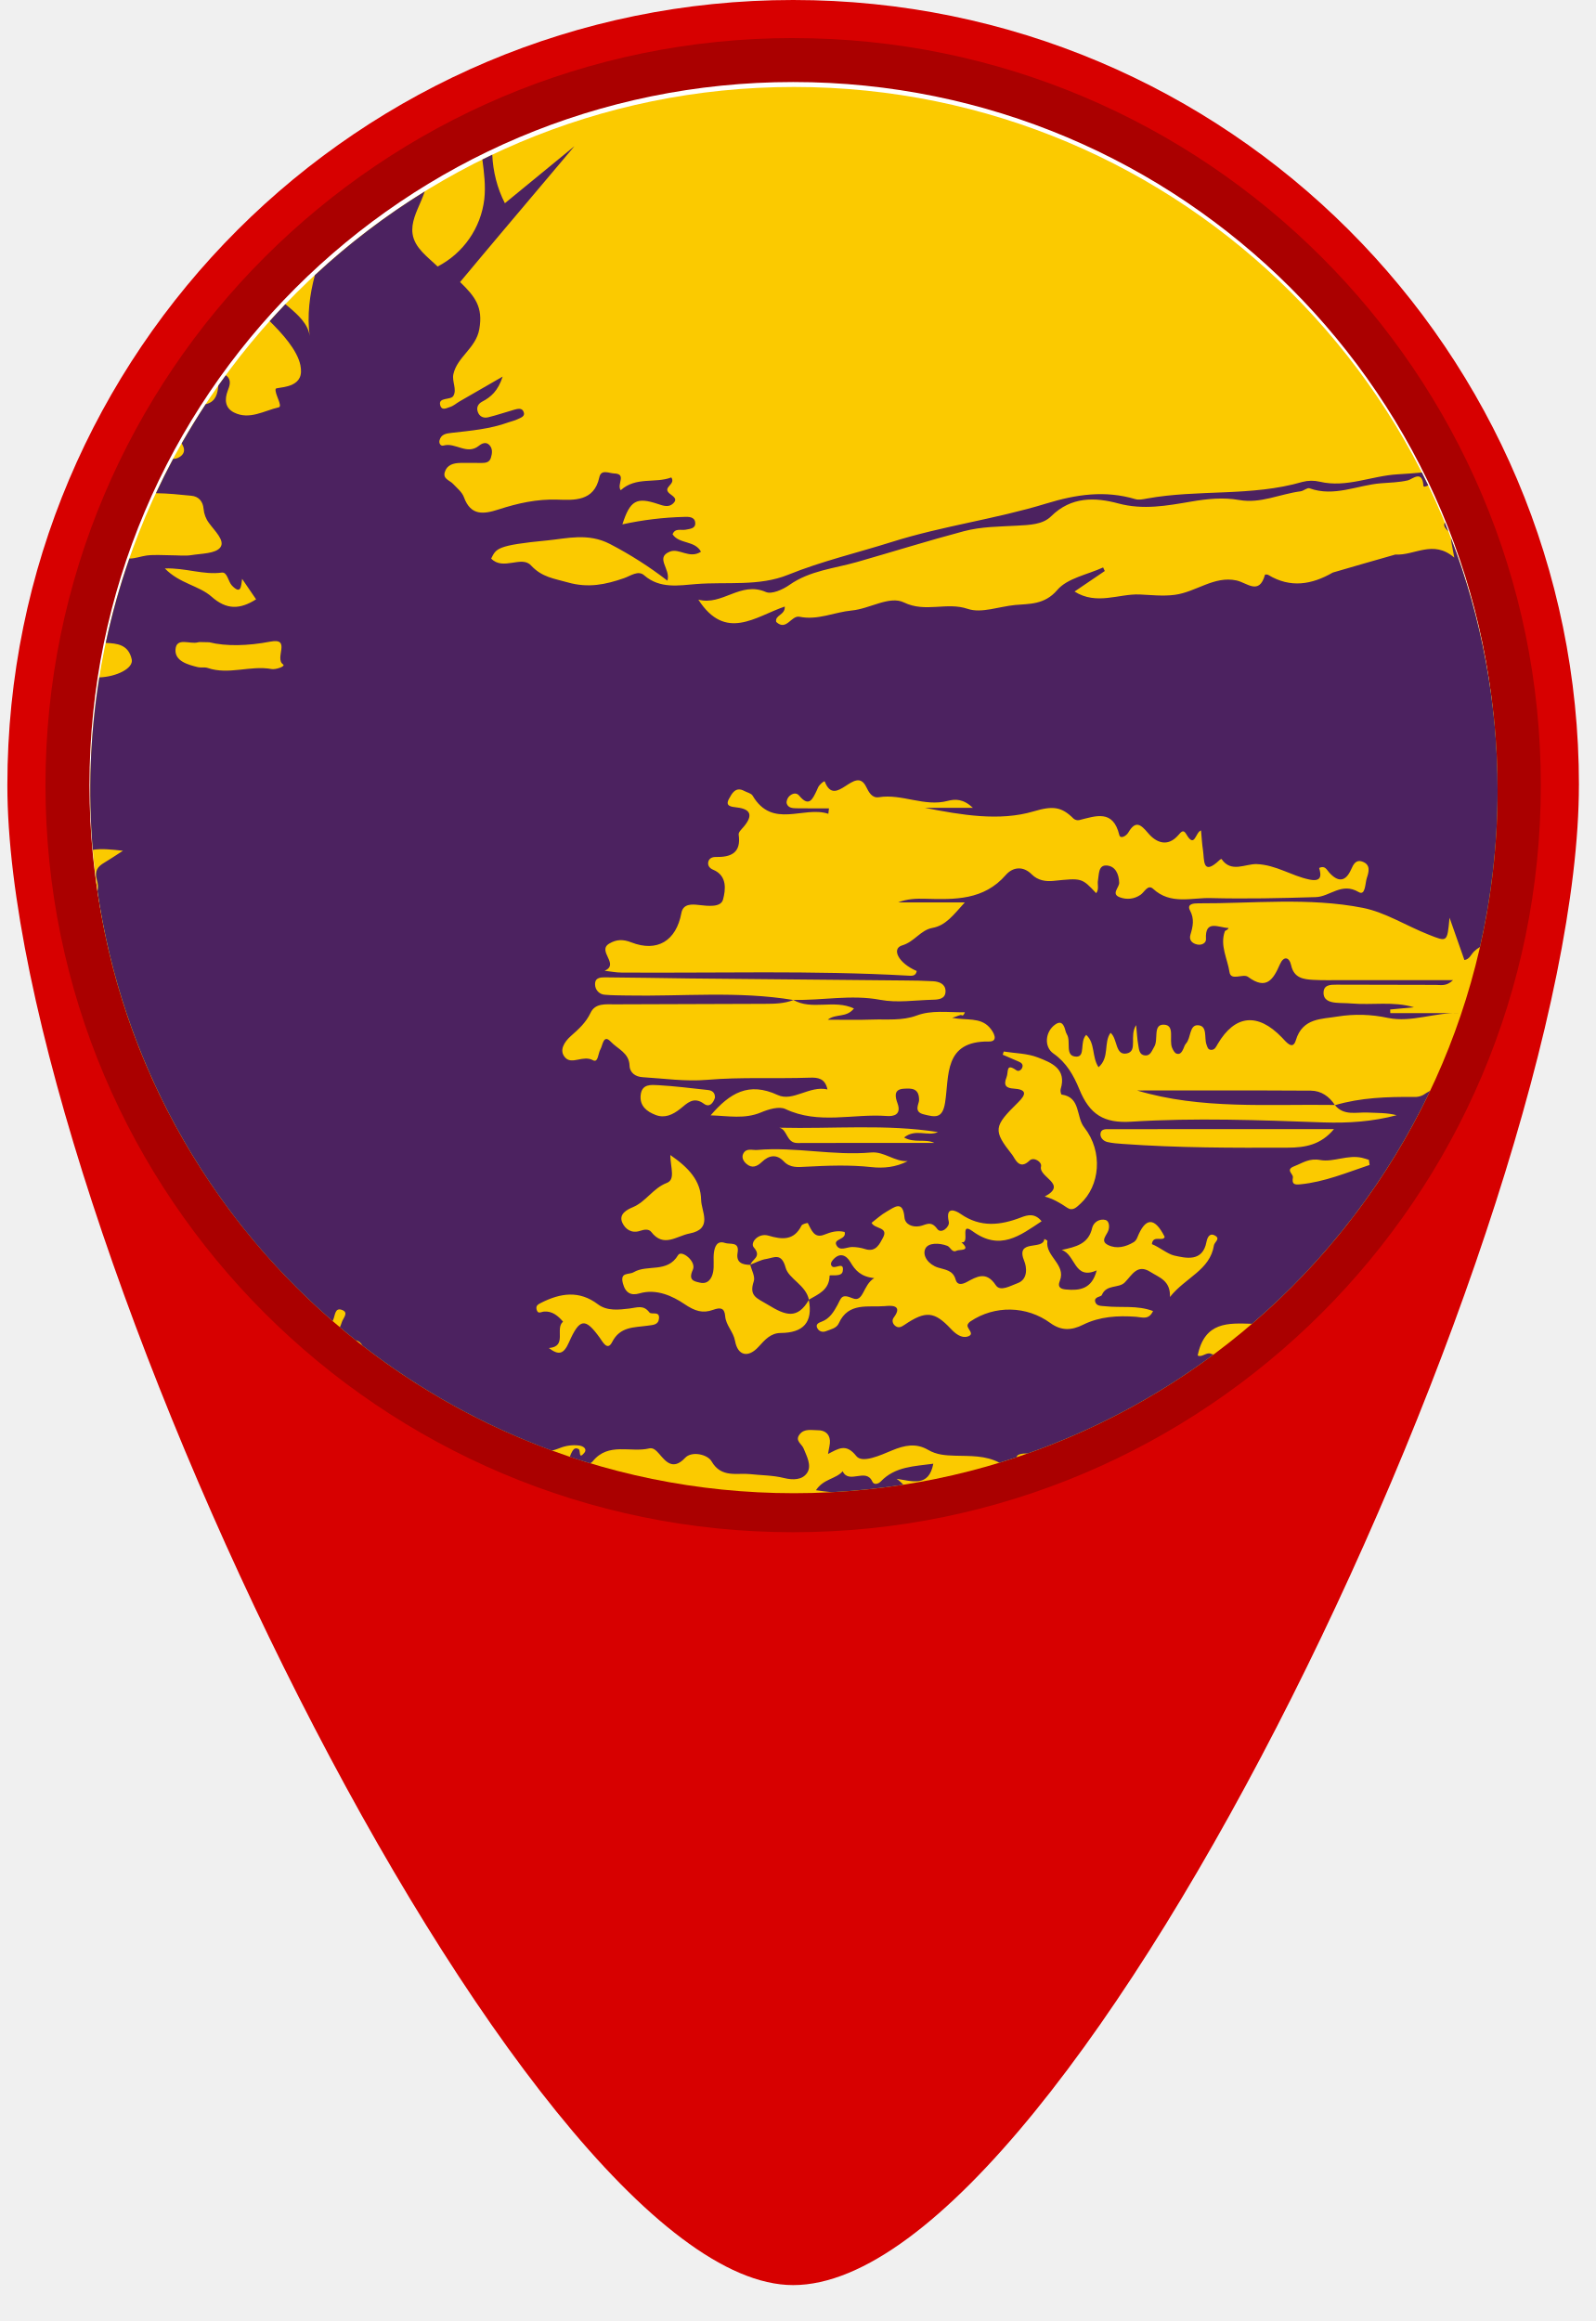
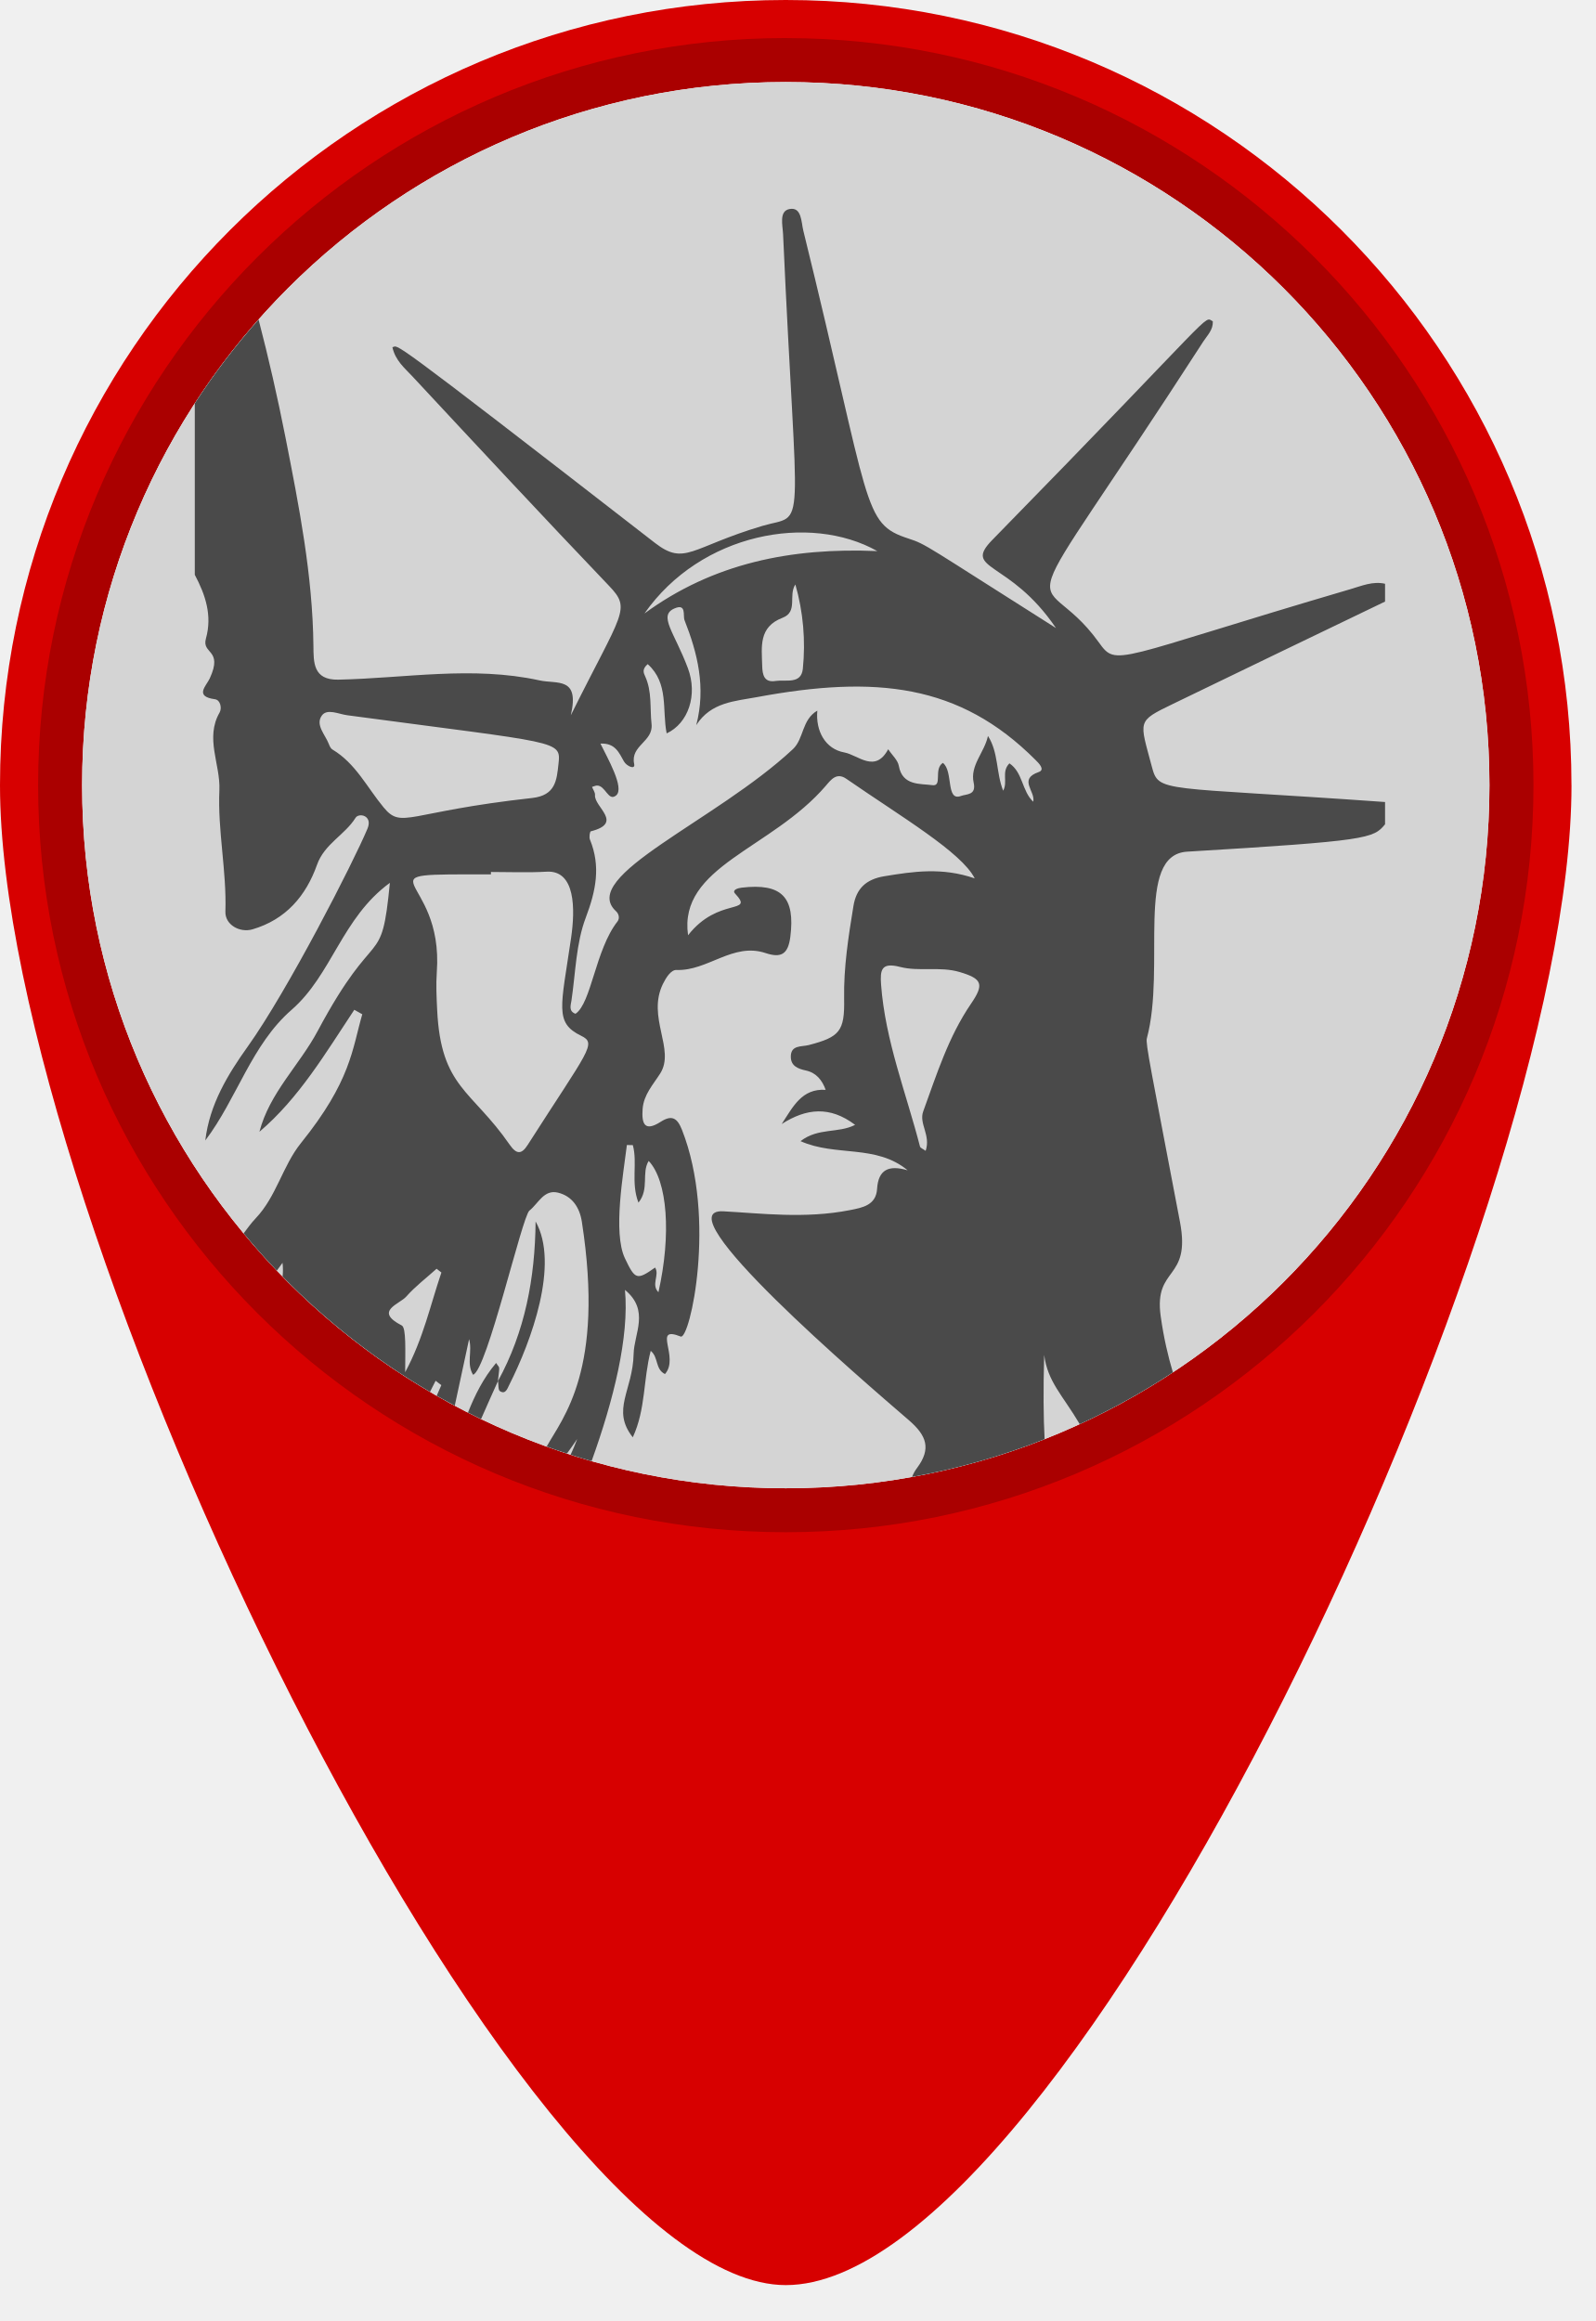
<svg xmlns="http://www.w3.org/2000/svg" width="44" height="64" fill="none">
-   <path d="M43.535 21.65c0 11.957-13.905 41.36-21.666 41.36C14.43 63.01.203 33.608.203 21.65S9.903 0 21.87 0c11.966 0 21.666 9.693 21.666 21.65z" fill="#D70000" />
-   <path d="M21.87 41.644c-11.033 0-20.009-8.97-20.009-19.994 0-11.025 8.976-19.994 20.009-19.994s20.008 8.969 20.008 19.994-8.975 19.994-20.008 19.994z" fill="#fff" />
-   <path d="M21.87 2.262c10.715 0 19.402 8.68 19.402 19.388 0 10.707-8.687 19.388-19.402 19.388-10.716 0-19.403-8.68-19.403-19.388 0-10.708 8.687-19.388 19.402-19.388zm0-1.213c-11.368 0-20.616 9.242-20.616 20.6 0 11.36 9.248 20.601 20.615 20.601 11.368 0 20.616-9.241 20.616-20.6 0-11.36-9.248-20.6-20.616-20.6z" fill="#A00" />
-   <path d="M41.293 21.786c0 10.708-8.687 19.388-19.402 19.388-10.716 0-19.403-8.68-19.403-19.388 0-10.707 8.687-19.388 19.403-19.388 10.715 0 19.402 8.68 19.402 19.388z" fill="#FBCA00" />
-   <path d="M8.286 10.084c-.084-.431-.513-.896-.85-1.229.142-.158.286-.315.433-.468l.096.081c.256.217.53.465.574.797-.075-.57-.002-1.13.143-1.678a19.49 19.49 0 013.03-2.308 4.76 4.76 0 01-.104.268c-.124.29-.277.59-.232.902.056.392.426.642.69.9a2.409 2.409 0 001.288-1.86c.04-.363-.006-.726-.054-1.09.091-.045.182-.09.273-.133.021.464.136.924.348 1.338l1.918-1.573-1.94 2.299c-.405.481-.811.963-1.213 1.447.412.399.639.688.529 1.304-.093.52-.61.762-.714 1.236-.045.202.105.419-.001.6-.072.123-.424.027-.362.257.044.162.18.075.265.05.097-.027.18-.104.27-.156.365-.212.732-.422 1.187-.684-.13.398-.323.564-.567.692-.1.052-.161.148-.123.269.045.145.163.194.297.16.242-.06.48-.141.72-.21.087-.023.196-.05.243.045.07.143-.07.175-.158.219-.08.04-.17.057-.253.087-.507.185-1.04.23-1.57.29-.151.016-.29.04-.331.21-.02.08.034.162.11.14.327-.096.645.27.974.008.08-.065.195-.122.29-.024.097.1.081.231.043.354-.039.128-.146.142-.258.142-.195 0-.391-.006-.586-.001-.189.005-.367.05-.428.256-.055.187.136.222.228.32.109.116.25.228.301.369.188.52.545.47.957.337.526-.17 1.05-.289 1.623-.27.444.013 1.009.058 1.152-.612.05-.236.263-.116.409-.11.36.011.063.301.182.463.42-.382.952-.183 1.395-.353.134.198-.253.263-.053.44.088.078.252.143.096.284-.117.107-.265.058-.406.01-.597-.2-.772-.105-.986.56a9.019 9.019 0 011.708-.206c.123-.005.284-.003.3.156.018.167-.139.172-.263.197-.125.025-.293-.054-.361.127.183.275.612.164.783.48-.319.208-.6-.106-.856-.003-.423.169.032.482-.07.801A10.548 10.548 0 0016.818 15c-.602-.313-1.196-.15-1.711-.1-1.432.137-1.423.229-1.564.502.33.342.836-.093 1.097.188.306.33.633.36 1.017.47.566.16 1.043.058 1.548-.117.183-.063.39-.226.556-.08.436.381.965.278 1.433.242.847-.067 1.733.069 2.536-.256.932-.377 1.908-.605 2.86-.905 1.39-.44 2.859-.63 4.254-1.058.839-.257 1.623-.37 2.46-.123.097.029.214.004.318-.016 1.418-.258 2.885-.05 4.288-.458a.984.984 0 01.48-.006c.737.174 1.429-.164 2.15-.204.22-.012.44-.03.664-.05.06.118.119.236.176.354-.07.035-.13.056-.133.008-.029-.447-.308-.173-.43-.145-.247.057-.49.06-.738.08-.656.051-1.29.385-1.972.138-.063-.023-.162.073-.248.084-.563.072-1.1.344-1.686.24-.448-.079-.883-.034-1.33.043-.662.112-1.316.237-2.008.051-.638-.172-1.298-.194-1.852.354-.234.232-.597.239-.949.259-.485.028-.967.023-1.466.155-.986.262-1.958.567-2.938.847-.628.18-1.301.235-1.865.633-.18.127-.487.264-.648.194-.703-.306-1.198.387-1.862.21.75 1.163 1.573.468 2.383.191.016.238-.277.23-.236.424.284.265.412-.189.645-.142.502.102.96-.128 1.437-.173.5-.047 1.04-.415 1.44-.222.597.29 1.175-.022 1.762.178.373.127.868-.067 1.307-.108.374-.035.807 0 1.157-.411.28-.33.834-.425 1.266-.624l.046.098-.834.566c.61.384 1.214.059 1.791.081.299.012.639.054.973.01.588-.078 1.082-.528 1.698-.397.295.062.629.422.79-.159.001-.006.066-.008.09.007.608.368 1.197.27 1.779-.065.01-.006 1.718-.497 1.725-.497.528.034 1.043-.42 1.625.085-.043-.254-.083-.403-.093-.542a19.325 19.325 0 011.287 6.953c0 1.487-.168 2.935-.486 4.326a.81.81 0 00-.156.117c-.09.082-.128.222-.273.242l-.41-1.167c-.065.688-.058.672-.581.465-.608-.24-1.197-.616-1.807-.736-1.495-.295-3.032-.118-4.553-.125-.114 0-.311.015-.215.196.126.237.08.44.012.668-.044.144.04.24.186.271.128.028.248-.043.242-.148-.032-.552.346-.317.621-.307-.012.057-.09.063-.101.093-.14.39.073.752.129 1.124.037.253.375.031.51.13.51.378.698.07.882-.35.1-.227.256-.205.308.032.077.35.336.386.609.401.267.015.537.007.805.007h3.051c-.19.181-.342.131-.478.132-.913.001-1.826-.007-2.739-.006-.158 0-.356-.002-.355.226 0 .2.169.256.34.271.142.013.286.009.428.021.573.05 1.154-.066 1.725.105l-.656.061.004.1h1.908c-.667-.027-1.315.267-1.975.132a3.748 3.748 0 00-1.388-.038c-.433.075-.963.032-1.15.654-.087.29-.27.041-.388-.08-.664-.687-1.29-.623-1.765.181-.046.077-.077.168-.185.164-.09-.003-.103-.084-.127-.151-.066-.189.036-.518-.238-.528-.236-.008-.184.348-.325.504-.035.038-.051.094-.072.143-.038.085-.089.173-.192.135-.053-.019-.094-.099-.12-.16-.09-.216.087-.62-.218-.637-.324-.018-.15.41-.275.61-.065.105-.101.252-.254.238-.16-.014-.166-.17-.186-.288-.029-.16-.036-.324-.058-.548-.197.293.053.713-.254.78-.33.07-.253-.406-.452-.568-.198.27-.018.676-.331.949-.19-.288-.086-.66-.34-.892-.188.185-.012.603-.27.6-.335-.006-.139-.416-.263-.615-.037-.059-.043-.136-.072-.202-.053-.12-.123-.157-.248-.07-.276.193-.32.614-.05.802.358.249.555.6.713.984.286.7.68.942 1.43.895 1.769-.112 3.537-.044 5.305.02.677.023 1.351-.022 2.015-.199-.268-.07-.532-.06-.796-.073-.31-.016-.656.099-.905-.203.71-.211 1.44-.232 2.173-.228a.48.48 0 00.26-.054 2.15 2.15 0 01.192-.116 19.458 19.458 0 01-4.912 6.426c-.645-.02-1.306-.07-1.498.873.112.068.252-.109.374-.043.016.009.04.014.067.015a19.363 19.363 0 01-5.126 2.73c-.14-.004-.316.023-.303.102v.001a19.7 19.7 0 01-.478.153c-.387-.207-.811-.182-1.219-.194-.27-.008-.512-.023-.747-.16-.333-.195-.65-.13-.998.015-.313.13-.817.364-.982.156-.284-.36-.49-.207-.781-.059.025-.167.061-.273.052-.374-.017-.191-.152-.281-.332-.28-.173 0-.373-.053-.502.113-.139.178.057.259.109.39.08.203.234.471.095.675-.132.194-.386.201-.637.139-.308-.077-.633-.073-.944-.108-.342-.038-.784.116-1.052-.351-.11-.193-.547-.293-.73-.096-.34.366-.549.079-.709-.105-.095-.108-.172-.181-.28-.156-.515.124-1.125-.181-1.559.357a.2.2 0 01-.07.053 18.593 18.593 0 01-.56-.178.714.714 0 01.072-.16c.037-.064.092-.1.174-.05.055.033-.013.303.154.099.085-.104-.025-.188-.153-.202a1.076 1.076 0 00-.526.072 2.02 2.02 0 01-.212.07 19.368 19.368 0 01-5.23-2.9.288.288 0 00-.183-.144 19.176 19.176 0 01-.437-.358.934.934 0 00.05-.128c.033-.124.214-.277.002-.352-.194-.068-.181.162-.239.28a.333.333 0 00-.012.03 19.352 19.352 0 01-6.483-11.852.625.625 0 00-.019-.315c-.067-.253.023-.366.21-.476.147-.086.287-.183.51-.326-.309-.034-.581-.065-.831-.026a19.412 19.412 0 01.179-4.754c.476-.017.949-.252.894-.498-.091-.409-.4-.44-.716-.453.17-.795.387-1.572.651-2.327.152.004.327-.064.482-.084.228-.027.463-.005.695-.005.178 0 .36.023.535-.005.278-.045.665-.039.796-.213.14-.185-.16-.459-.311-.67a.76.76 0 01-.151-.394c-.017-.208-.14-.342-.335-.36-.326-.033-.653-.067-.978-.07.15-.32.307-.636.473-.946a.344.344 0 00.246-.106c.097-.108.05-.218-.009-.324.209-.367.43-.726.66-1.077l.044-.013c.24-.075.285-.284.306-.501.068-.096.136-.19.205-.284a.231.231 0 01.068.06c.081.117.032.245-.012.36-.095.249-.076.48.171.605.426.215.837-.053 1.232-.142.123-.028-.121-.382-.083-.509.017-.056.676.004.698-.461a.737.737 0 00-.014-.177zM24.909 40.94a19.48 19.48 0 01-1.978.206 7.604 7.604 0 01-.433-.054c.21-.319.554-.308.737-.523.174.37.642-.108.818.285.047.105.174.058.23-.001.4-.421.93-.419 1.451-.492-.126.66-.582.477-1.013.416.07.048.132.104.188.163zm14.929-26.53c.034.082.068.164.1.247-.068-.077-.157-.148-.1-.247zM20.693 34.878c-.223-.002-.404-.058-.355-.337.055-.315-.21-.22-.346-.267-.221-.076-.284.1-.307.264-.023.174.01.358-.021.53-.034.185-.141.352-.365.3-.163-.037-.33-.064-.195-.356.106-.228-.315-.56-.407-.403-.296.502-.845.248-1.225.471-.132.078-.38-.014-.298.304.071.274.228.348.46.28.47-.138.923.082 1.231.29.298.202.51.268.8.163.205-.074.312-.05.33.174.02.256.226.427.273.686.075.41.363.473.648.159.175-.192.333-.378.61-.38.62-.004.896-.29.775-.917.264-.154.565-.267.573-.66 0-.044.33.048.361-.12.054-.29-.202-.065-.286-.134-.07-.057-.027-.134.02-.188.19-.215.367-.125.479.065.132.226.287.403.658.441-.318.187-.29.683-.596.556-.317-.133-.312-.009-.419.187-.098.18-.215.377-.434.457-.087.032-.181.074-.118.187.047.085.145.113.234.077.13-.052.293-.078.356-.22.265-.588.813-.433 1.273-.472.112-.01.525-.06.238.32-.055.074-.028.179.06.236.09.058.164.01.243-.042.582-.393.822-.37 1.275.113.126.135.29.264.462.212.207-.064-.001-.198-.004-.303 0-.037.043-.089.08-.113a1.918 1.918 0 012.207.045c.305.22.587.202.9.046.461-.229.959-.256 1.46-.22.173.013.35.097.47-.158-.438-.166-.886-.084-1.319-.132-.106-.012-.24.002-.275-.12-.042-.145.16-.137.181-.187.124-.306.468-.18.634-.35.203-.208.345-.52.707-.289.239.153.557.236.538.69.435-.545 1.104-.737 1.213-1.425.014-.087.178-.175.042-.26-.161-.101-.225.046-.249.171-.107.561-.577.44-.884.373-.185-.04-.408-.232-.62-.316.028-.266.308-.056.353-.2-.288-.57-.538-.524-.754.015a.268.268 0 01-.095.127c-.224.136-.478.199-.714.082-.226-.112-.033-.267.012-.407.034-.106.02-.256-.083-.284a.303.303 0 00-.364.212c-.098.457-.457.53-.843.616.388.122.338.842.966.563-.131.517-.472.562-.845.527-.123-.012-.25-.044-.171-.241.18-.45-.41-.675-.343-1.1.002-.013-.055-.035-.085-.053-.025.333-.82-.025-.549.623.054.13.117.488-.191.598-.196.07-.474.242-.598.055-.264-.4-.528-.235-.802-.087-.142.076-.265.08-.304-.063-.072-.271-.298-.275-.491-.338-.26-.084-.434-.324-.348-.515.078-.177.395-.166.61-.082.086.034.128.2.255.133.075-.04.414.023.133-.232.256.044-.069-.579.305-.306.757.553 1.304.126 1.905-.274-.185-.227-.382-.177-.565-.106-.571.22-1.12.284-1.665-.094-.147-.103-.429-.225-.329.215.032.14-.21.35-.32.195-.176-.243-.315-.104-.483-.074-.206.037-.402-.051-.419-.24-.043-.494-.287-.278-.493-.161-.15.084-.278.205-.414.308.083.177.477.11.314.411-.092.17-.193.406-.486.315a1.223 1.223 0 00-.365-.059c-.152.001-.345.13-.435-.056-.085-.177.289-.141.229-.358-.198-.05-.372-.002-.561.074-.281.114-.355-.135-.455-.32-.004-.008-.151.025-.173.069-.208.42-.538.388-.91.278-.286-.085-.514.2-.407.322.237.271-.063.33-.09.484zm1.186-7.303c-.256.1-.525.104-.793.105-1.378.005-2.756.007-4.134.014-.249 0-.54-.039-.668.233s-.33.452-.546.643c-.173.154-.341.401-.146.6.186.19.488-.083.758.065.146.08.14-.192.207-.305.064-.11.079-.426.288-.202.183.195.5.303.513.65.007.21.17.314.365.325.588.036 1.183.123 1.765.073.948-.081 1.895-.027 2.842-.06.218-.007.42.015.485.324-.496-.113-.953.348-1.37.155-.802-.372-1.32-.057-1.851.56.495.016.936.108 1.387-.08.207-.087.502-.177.676-.094.914.433 1.865.122 2.794.192.19.015.41-.035.296-.35-.055-.155-.126-.384.169-.402.214-.014.433-.023.425.323-.003.096-.155.312.123.382.319.08.522.13.594-.319.119-.738-.045-1.706 1.208-1.688.281.004.134-.263.013-.394-.256-.279-.627-.183-1.025-.259.143-.042.231-.095.264-.071.05.035.085-.082.086-.082-.49.004-.918-.065-1.33.09-.4.148-.814.097-1.222.111-.41.015-.82.004-1.229.004.224-.177.51-.043.723-.31-.551-.259-1.164.061-1.676-.238.8.023 1.593-.153 2.403 0 .465.088.963.009 1.446-.003.163-.003.355-.022.352-.239-.002-.194-.171-.261-.342-.271a15.38 15.38 0 00-.804-.021c-1.967-.02-3.934-.036-5.901-.056-.768-.008-1.537-.026-2.305-.03-.132 0-.32-.013-.311.199a.286.286 0 00.275.281c.196.017.393.016.59.02 1.536.03 3.076-.13 4.606.125zm11.237-4.676c-.157.046-.17.511-.406.104-.084-.145-.14-.066-.227.033-.288.324-.6.204-.823-.06-.209-.247-.348-.362-.549-.02-.059.1-.22.185-.248.07-.173-.715-.647-.526-1.111-.411a.188.188 0 01-.151-.042c-.328-.327-.566-.36-1.101-.2-.94.279-1.991.1-2.995-.097h1.322c-.27-.254-.492-.245-.696-.192-.646.17-1.257-.203-1.898-.101-.19.03-.278-.14-.35-.286-.302-.619-.846.614-1.142-.146-.012-.032-.14.076-.182.157-.016.032-.028.066-.043.098-.11.226-.208.464-.48.133-.083-.1-.205-.056-.283.026-.042.045-.077.135-.061.189.035.122.158.132.265.134.3.005.6.002.9.002l-.017.15c-.683-.227-1.54.429-2.088-.5-.038-.066-.152-.088-.23-.13-.241-.131-.343.074-.42.214-.116.207.056.221.211.24.413.046.44.24.194.532-.056.066-.148.151-.14.215.074.509-.212.628-.634.62-.093-.002-.182.036-.204.137-.022.103.044.177.13.212.406.167.345.568.277.824-.06.224-.413.179-.672.15-.175-.02-.428-.043-.476.22-.142.769-.665 1.09-1.382.811-.218-.085-.4-.089-.606.033-.349.207.294.567-.128.75.155.017.31.05.465.05 2.63.018 5.261-.063 7.89.084.098.005.224.027.25-.127-.51-.218-.703-.618-.4-.707.338-.1.502-.42.831-.481.373-.069.573-.35.895-.704h-1.837c.252-.101.501-.107.75-.1.81.023 1.61.042 2.218-.657.19-.218.475-.256.714-.016.17.17.388.201.597.18.782-.08.78-.088 1.18.339.087-.111.027-.242.05-.358.03-.164.006-.426.247-.405.232.02.33.234.337.474.004.137-.237.312.025.405.183.066.39.05.566-.073.108-.074.2-.296.345-.163.481.446 1.057.24 1.59.255.965.025 1.932.003 2.897-.027.388-.012.709-.417 1.179-.14.191.114.177-.238.226-.386.056-.167.114-.37-.125-.453-.178-.062-.245.076-.308.217-.156.349-.363.354-.608.08-.065-.073-.112-.199-.273-.122.069.231.053.386-.272.319-.493-.102-.914-.403-1.448-.425-.313-.013-.707.253-.973-.142a.126.126 0 00-.046.024c-.494.471-.422-.01-.466-.28-.025-.158-.032-.32-.052-.53zm-5.44 6.096c-.01.03-.02.059-.028.088.145.063.29.126.437.188.07.03.13.072.105.156-.022.076-.103.13-.164.086-.3-.211-.213.043-.273.191-.093.231-.006.3.196.313.361.023.355.153.127.377-.681.668-.702.772-.165 1.451.074.094.19.439.479.155.11-.107.345.037.314.164-.073.303.751.483.103.83.226.06.423.175.615.306.155.106.258-.008.368-.108.537-.49.634-1.433.105-2.105-.23-.29-.091-.833-.622-.905-.017-.002-.042-.103-.028-.148.174-.567-.259-.732-.63-.876-.29-.113-.625-.113-.94-.163zm9.106 2.139c-2.085 0-4.133 0-6.182.002-.102 0-.243-.015-.257.125-.01.111.082.205.193.23.138.032.281.042.424.052 1.515.11 3.032.109 4.55.103.485-.001.912-.08 1.272-.512zm-18.3.715c.008.36.146.677-.098.77-.38.146-.569.515-.934.668-.15.063-.405.186-.288.434.084.178.256.297.49.218.102-.035.235-.06.305.031.341.442.696.112 1.055.043.656-.126.325-.608.32-.928-.009-.525-.339-.885-.85-1.236zm-3.348 5.322c.27.206.408.174.554-.157.297-.675.451-.678.85-.125.08.111.21.372.339.12.222-.439.614-.401.978-.454.152-.022.3-.017.316-.203.018-.214-.21-.09-.266-.164-.166-.217-.335-.131-.552-.106-.281.032-.61.077-.867-.117-.515-.39-1.03-.31-1.56-.044-.09.046-.158.08-.13.189.036.137.118.063.204.056.225-.019.386.115.525.278-.232.19.127.686-.39.727zM5.77 17.71c-.208 0-.265-.013-.314.002-.215.062-.594-.153-.617.199-.02.318.337.417.62.486.085.02.184-.007.265.021.586.2 1.179-.078 1.767.031.106.02.394-.073.314-.129-.245-.17.236-.74-.349-.628-.617.119-1.226.134-1.686.018zm15.72 13.386c.23.056.186.423.499.422 1.258-.006 2.517-.002 3.775-.002-.251-.124-.545.012-.836-.15.32-.258.652-.018.934-.15-1.44-.226-2.891-.084-4.371-.12zm3.54.921c-.365.022-.646-.27-1.01-.238-1.05.094-2.09-.161-3.138-.07-.137.012-.3-.062-.386.098-.057.106.002.213.085.285.155.135.296.072.424-.05.199-.19.408-.226.608-.016.174.183.393.157.601.146.605-.032 1.208-.056 1.814.01.333.037.675.005 1.001-.165zM6.676 15.962c-.03.214-.031.441-.28.185-.108-.113-.126-.38-.283-.358-.505.069-.992-.133-1.568-.115.409.421.94.47 1.29.78.413.366.78.354 1.226.072l-.385-.564zm13.038 14.305c.004-.143-.081-.199-.197-.211-.455-.049-.909-.107-1.365-.133-.199-.01-.455-.04-.487.273-.032.303.172.455.409.547.254.1.476-.004.685-.17.185-.148.362-.35.651-.137.151.112.258-.021.304-.169zm18.05 1.856l-.02-.141c-.062-.02-.124-.04-.188-.056-.394-.092-.792.125-1.145.062-.32-.058-.486.078-.721.169-.263.1-.025.21-.041.31-.031.187.038.206.203.19.674-.066 1.284-.325 1.911-.534zm-.956-1.649c-.155-.242-.382-.397-.661-.4-1.615-.01-3.23-.005-4.796-.005 1.762.53 3.617.372 5.46.4l-.003.005zm-15.146 4.481c-.115-.424-.322-.274-.532-.24-.153.023-.296.103-.443.158.037.154.14.33.097.457-.141.419.091.464.398.652.48.294.805.406 1.122-.14-.078-.406-.559-.578-.642-.887z" fill="#4C2260" />
+   <path d="M43.331 21.65c0 11.957-13.904 41.36-21.665 41.36C14.228 63.01 0 33.607 0 21.65S9.7 0 21.666 0C33.63 0 43.33 9.693 43.33 21.65z" fill="#D70000" />
+   <path d="M21.666 41.644c-11.033 0-20.008-8.97-20.008-19.994 0-11.025 8.976-19.994 20.008-19.994 11.034 0 20.009 8.969 20.009 19.994S32.7 41.644 21.666 41.644z" fill="#fff" />
+   <path d="M21.666 2.262c10.716 0 19.402 8.68 19.402 19.388 0 10.707-8.686 19.388-19.402 19.388-10.715 0-19.402-8.68-19.402-19.388 0-10.708 8.687-19.388 19.402-19.388zm0-1.213c-11.367 0-20.615 9.242-20.615 20.6 0 11.36 9.248 20.601 20.615 20.601 11.368 0 20.616-9.241 20.616-20.6 0-11.36-9.248-20.6-20.616-20.6z" fill="#A00" />
+   <path d="M41.068 21.65c0 10.707-8.687 19.388-19.402 19.388-10.716 0-19.402-8.68-19.402-19.388 0-10.708 8.686-19.388 19.402-19.388 10.715 0 19.402 8.68 19.402 19.388z" fill="#D4D4D4" />
+   <path d="M5.371 15.851v-4.727A19.478 19.478 0 017.13 8.812a55.63 55.63 0 01.739 3.237c.375 1.906.753 3.812.773 5.768.005.436-.014.938.684.924 1.848-.038 3.694-.386 5.549.02.49.108 1.113-.11.864.962 1.428-2.874 1.677-2.916 1.052-3.571-1.824-1.91-3.622-3.843-5.421-5.775-.211-.226-.47-.435-.55-.803.2-.022-.409-.536 7.237 5.395.83.643.992.12 2.955-.465 1.247-.371.965.534.58-8.041-.01-.248-.122-.649.183-.7.332-.058.316.36.375.598 1.884 7.654 1.61 8.07 2.901 8.49.502.163.458.186 4.065 2.467-1.278-1.888-2.591-1.576-1.755-2.43 6.305-6.442 5.81-6.17 6.08-6.027.01.237-.151.384-.259.551-5.594 8.66-4.592 5.928-2.887 8.297.506.704.378.465 6.936-1.462.31-.09.62-.228.959-.15v.491c-1.952.941-3.905 1.878-5.855 2.825-1.003.486-.913.451-.577 1.721.197.744.216.538 6.432.981v.614c-.32.392-.468.456-5.455.755-1.455.086-.58 3.158-1.113 5.148-.039.144.11.838.914 5.065.309 1.629-.723 1.21-.533 2.591.084.604.206 1.116.337 1.554a19.42 19.42 0 01-2.568 1.428c-.478-.807-.885-1.166-.981-1.91-.027.982-.02 1.74.012 2.324-1.167.462-2.39.813-3.655 1.042a.999.999 0 01.139-.25c.393-.527.266-.89-.227-1.315-1.294-1.115-6.82-5.85-5.114-5.76 1.024.054 2.25.212 3.49-.033.346-.068.72-.134.748-.587.033-.525.316-.667.844-.51-.876-.726-1.985-.37-2.955-.805.492-.378 1.036-.209 1.505-.449-.697-.526-1.346-.457-2.024-.023.314-.48.554-.982 1.212-.943-.098-.27-.263-.473-.547-.533-.22-.048-.41-.125-.414-.373-.005-.336.292-.276.494-.328.854-.222.993-.381.976-1.276-.015-.865.118-1.712.257-2.56.079-.481.349-.736.85-.819.8-.132 1.595-.252 2.494.059-.366-.723-2.023-1.696-3.54-2.746-.267-.185-.422.023-.564.19-1.507 1.757-4.071 2.22-3.8 4.124.836-1.072 1.846-.558 1.296-1.15-.09-.097.073-.15.177-.162 1.115-.132 1.483.265 1.347 1.353-.062.492-.261.59-.683.45-.901-.301-1.596.5-2.456.466-.152-.006-.289.212-.373.383-.454.923.348 1.804-.077 2.473-.197.309-.454.582-.484.976-.03.403.049.642.496.356.307-.196.457-.114.589.22.965 2.45.216 5.8-.035 5.7-.8-.317-.021.567-.434 1.035-.275-.137-.173-.463-.393-.64-.208.79-.134 1.603-.494 2.384-.603-.763.002-1.284.023-2.3.011-.558.451-1.197-.239-1.765.121 1.293-.315 3.043-.92 4.721a19.196 19.196 0 01-.578-.176c.063-.14.125-.283.182-.434-.102.148-.194.281-.283.401a18.757 18.757 0 01-.56-.192c.44-.793 1.604-2.108.971-6.196-.06-.395-.266-.71-.66-.806-.388-.094-.542.303-.786.495-.204.161-1.171 4.417-1.555 4.527-.188-.31-.013-.649-.109-.981l-.395 1.834a24.1 24.1 0 01-.498-.274l.128-.293-.158-.12-.154.305a19.484 19.484 0 01-4.065-3.18 1.69 1.69 0 00-.002-.378l-.157.216a19.532 19.532 0 01-.915-1.029c.107-.141.211-.287.332-.414.573-.602.744-1.448 1.246-2.072 1.385-1.72 1.412-2.585 1.693-3.554l-.22-.124c-.79 1.19-1.52 2.432-2.616 3.364.28-1.076 1.101-1.832 1.607-2.78 1.627-3.046 1.753-1.621 1.99-4.084-1.325.967-1.597 2.532-2.711 3.502-1.106.962-1.505 2.448-2.378 3.601.116-.995.626-1.828 1.168-2.586 1.109-1.553 2.909-5.071 3.303-6.01.155-.368-.238-.446-.329-.3-.298.476-.856.715-1.062 1.295-.303.854-.857 1.51-1.78 1.78-.352.102-.758-.128-.746-.488.036-1.125-.216-2.24-.166-3.349.032-.716-.403-1.433.007-2.144.065-.113.026-.343-.13-.364-.575-.078-.24-.365-.142-.575.374-.812-.228-.662-.106-1.099.178-.635-.013-1.204-.306-1.756zm7.532 23.1c.192-.483.424-.95.776-1.368.11.172.1.034.049.504l.003-.006c-.157.349-.314.698-.467 1.049a19.48 19.48 0 01-.36-.179zm13.094-17.915c.295.222.075 1.072.5.912.154-.057.426-.016.35-.365-.106-.48.299-.835.394-1.29.295.46.221 1.013.419 1.51.137-.247-.058-.521.173-.754.373.25.341.762.656 1.058.07-.286-.423-.62.15-.818.189-.066 0-.248-.09-.337-2.093-2.097-4.41-2.336-7.675-1.73-.615.115-1.27.138-1.676.773.27-1.043.037-1.98-.324-2.895-.048-.123.061-.468-.276-.323-.457.196-.001.659.369 1.647.276.737.014 1.519-.585 1.799-.13-.64.065-1.383-.523-1.91-.163.14-.112.244-.072.332.196.424.129.877.178 1.319.055.489-.59.589-.479 1.102.037.171-.207.06-.28-.067-.137-.237-.236-.514-.65-.495.186.386.677 1.228.432 1.43-.217.18-.293-.283-.532-.273-.037.002-.073.02-.132.038.03.077.088.153.082.223-.028.332.8.769-.115 1.001-.028.007-.051.161-.025.226.303.74.166 1.412-.115 2.155-.27.712-.28 1.522-.395 2.29-.019.126-.082.29.112.36.438-.29.546-1.763 1.157-2.544.068-.088.039-.212-.039-.283-1.052-.961 2.754-2.484 4.877-4.47.307-.289.24-.81.673-1.062-.051.565.223 1.059.744 1.153.382.07.848.585 1.21-.088.106.16.266.299.294.462.099.552.6.482.918.528.298.044.03-.438.295-.614zm-12.46 3.008v.066c-3.86 0-1.29-.077-1.493 2.697-.025.346-.007.696.01 1.043.103 2.145.95 2.196 2 3.715.19.273.328.269.496.005 1.676-2.623 1.919-2.794 1.472-3.01-.738-.36-.555-.787-.276-2.692.116-.793.126-1.879-.675-1.832-.51.03-1.022.008-1.534.008zm1.136-2.04c.647-.072.677-.492.726-.938.072-.665.05-.556-5.827-1.344-.234-.031-.553-.193-.698.009-.186.257.095.527.193.785.022.056.052.125.1.152.641.382.957 1.05 1.411 1.596.507.61.634.122 4.095-.26zm10.85 9.729c.147-.433-.192-.748-.067-1.088.371-1.018.696-2.058 1.316-2.965.37-.541.313-.692-.312-.877-.543-.161-1.114-.005-1.644-.141-.516-.133-.552.081-.522.489.115 1.547.69 2.982 1.073 4.464.011.04.083.065.155.118zm-8.074-.157l-.164-.003c-.092.765-.392 2.412-.054 3.124.28.588.327.612.832.255.132.205-.12.466.092.68.358-1.588.25-3.073-.269-3.62-.205.333.025.77-.282 1.15-.215-.557-.02-1.094-.155-1.586zm.321-14.66c1.889-1.383 4.04-1.823 6.42-1.72-1.859-1.046-4.865-.503-6.42 1.72zm4.16-.798c-.2.301.08.75-.351.916-.666.254-.577.796-.563 1.323.006.248.05.471.368.42.278-.043.704.1.752-.33a6.18 6.18 0 00-.205-2.33zm-9.76 18.97a28.864 28.864 0 00-.132-.103c-.281.253-.587.485-.836.767-.188.213-.9.398-.124.797.126.065.094.696.094 1.289.502-.934.696-1.862.999-2.75zm1.562 2.993c.016.097-.001.247.054.28.153.095.201-.067.252-.167.615-1.217 1.392-3.34.73-4.513-.015 1.558-.29 3.038-1.04 4.406l.004-.006z" fill="#4A4A4A" />
</svg>
